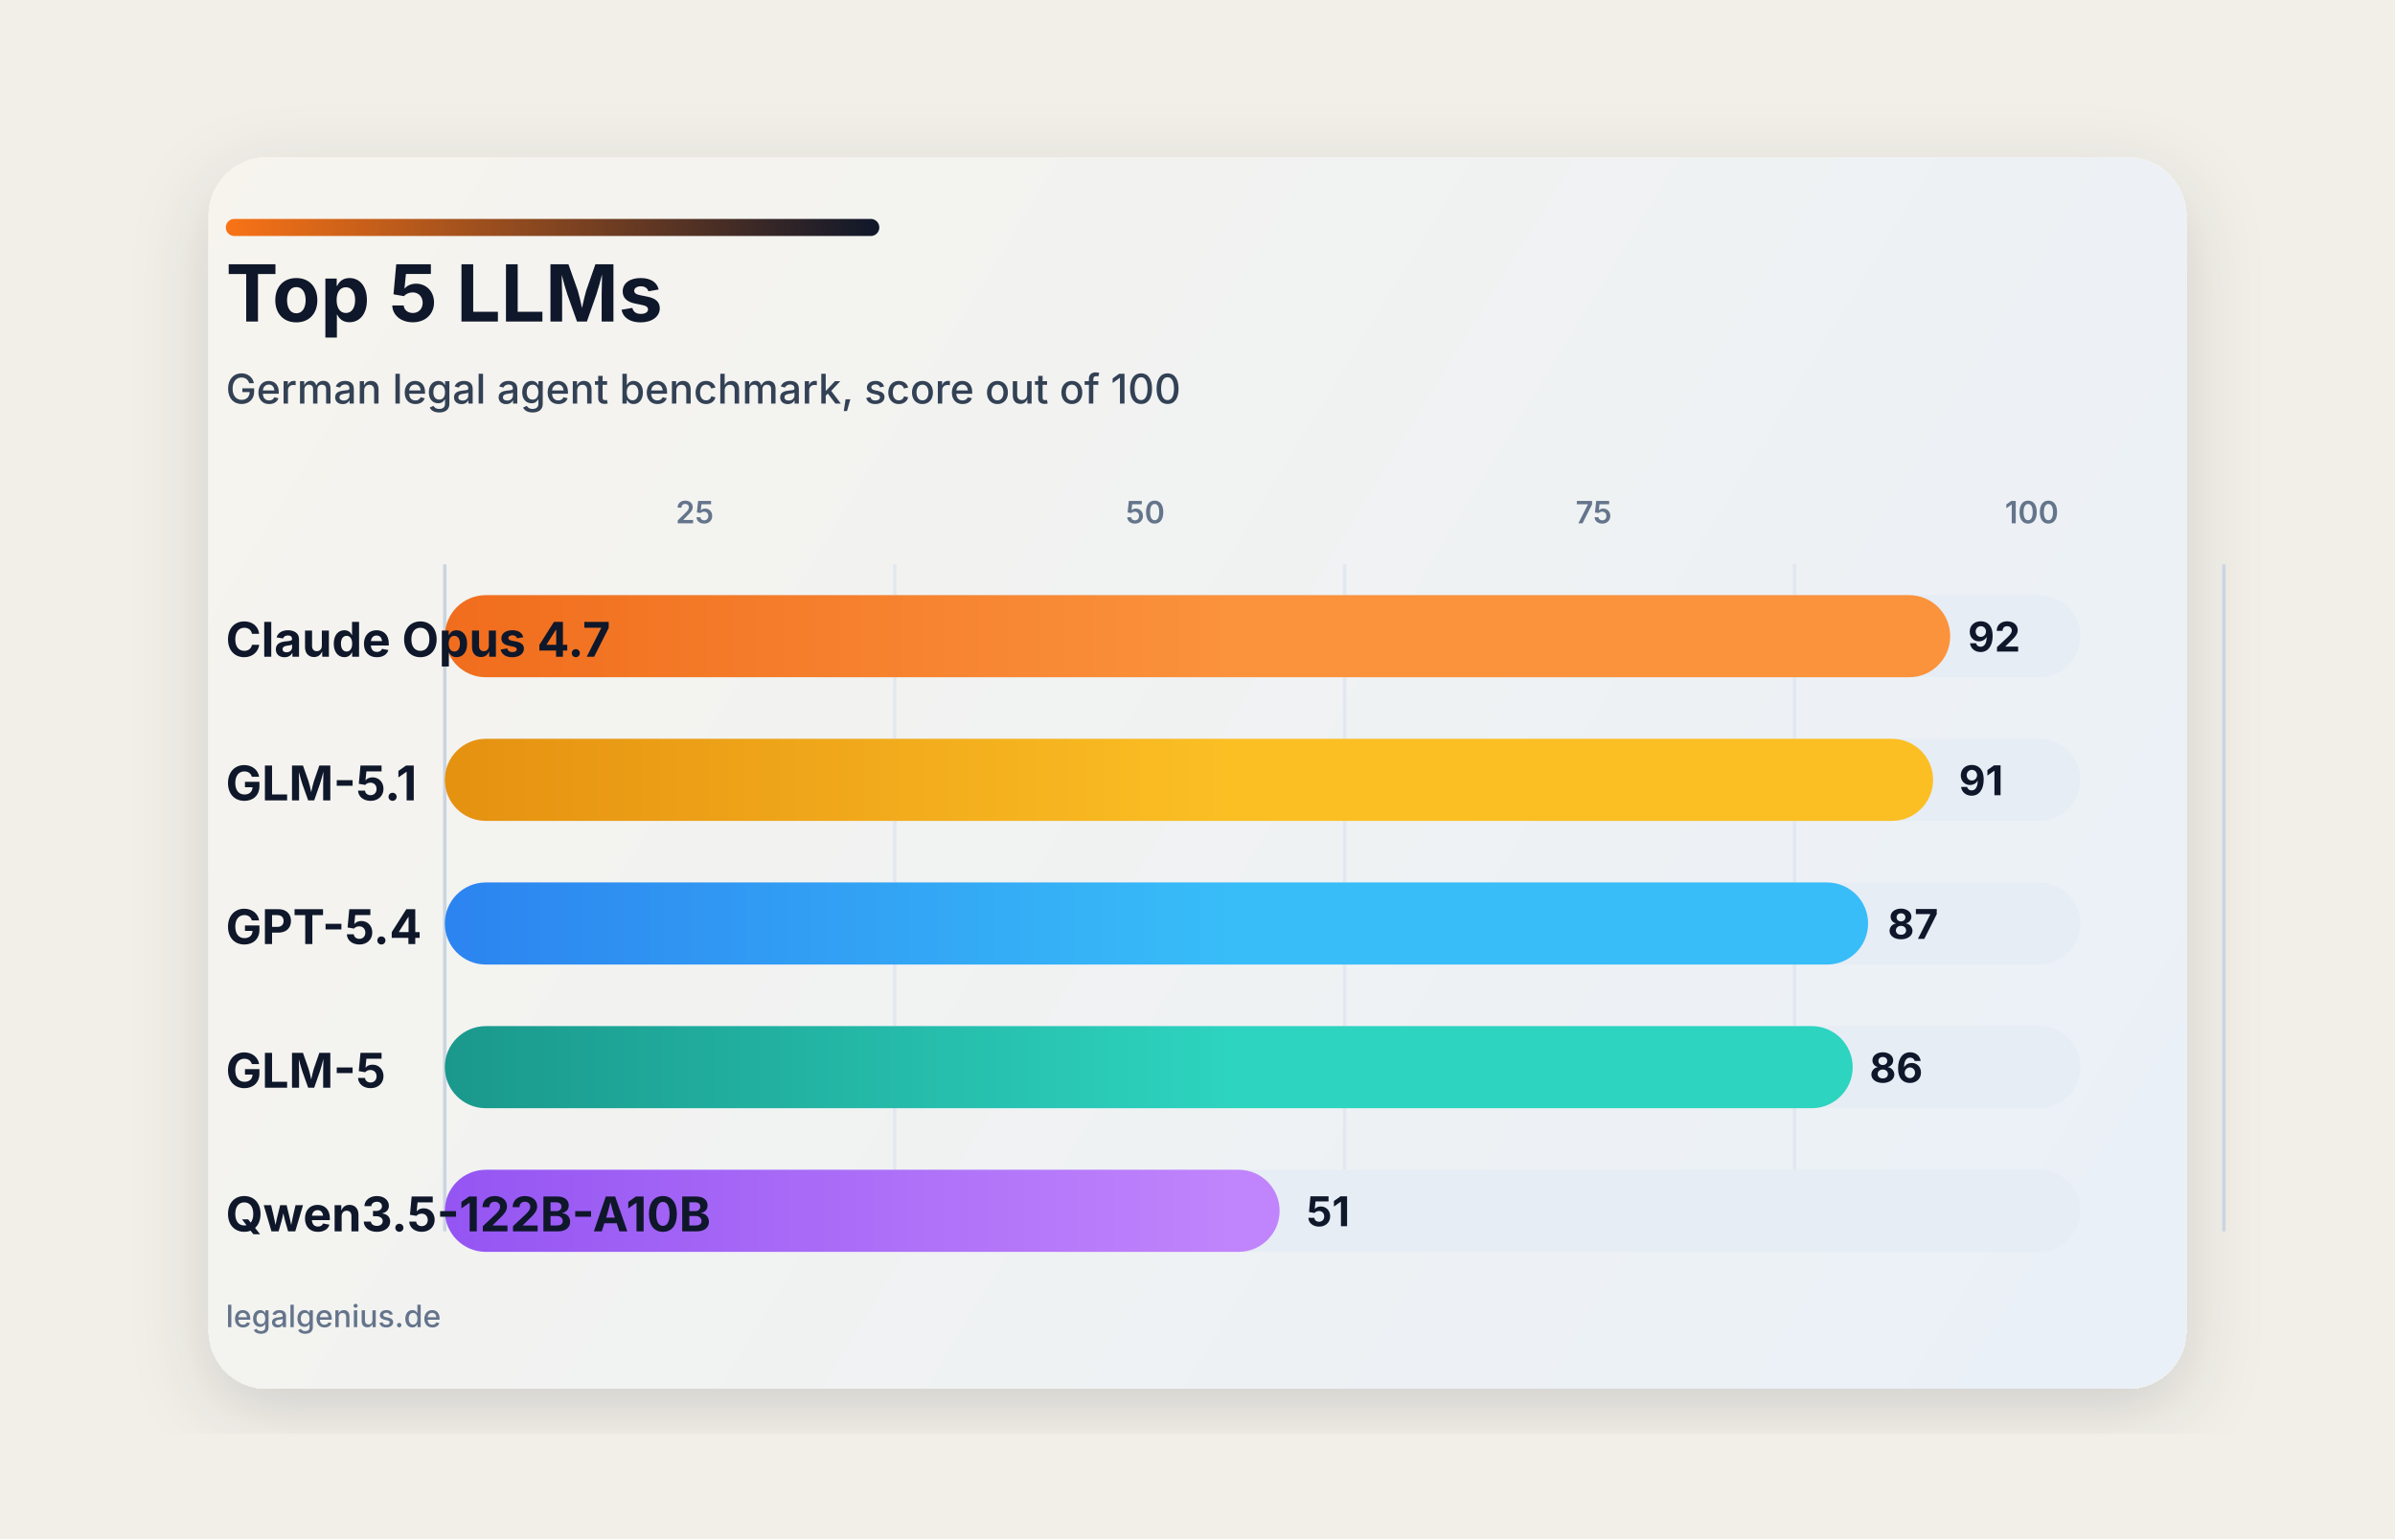
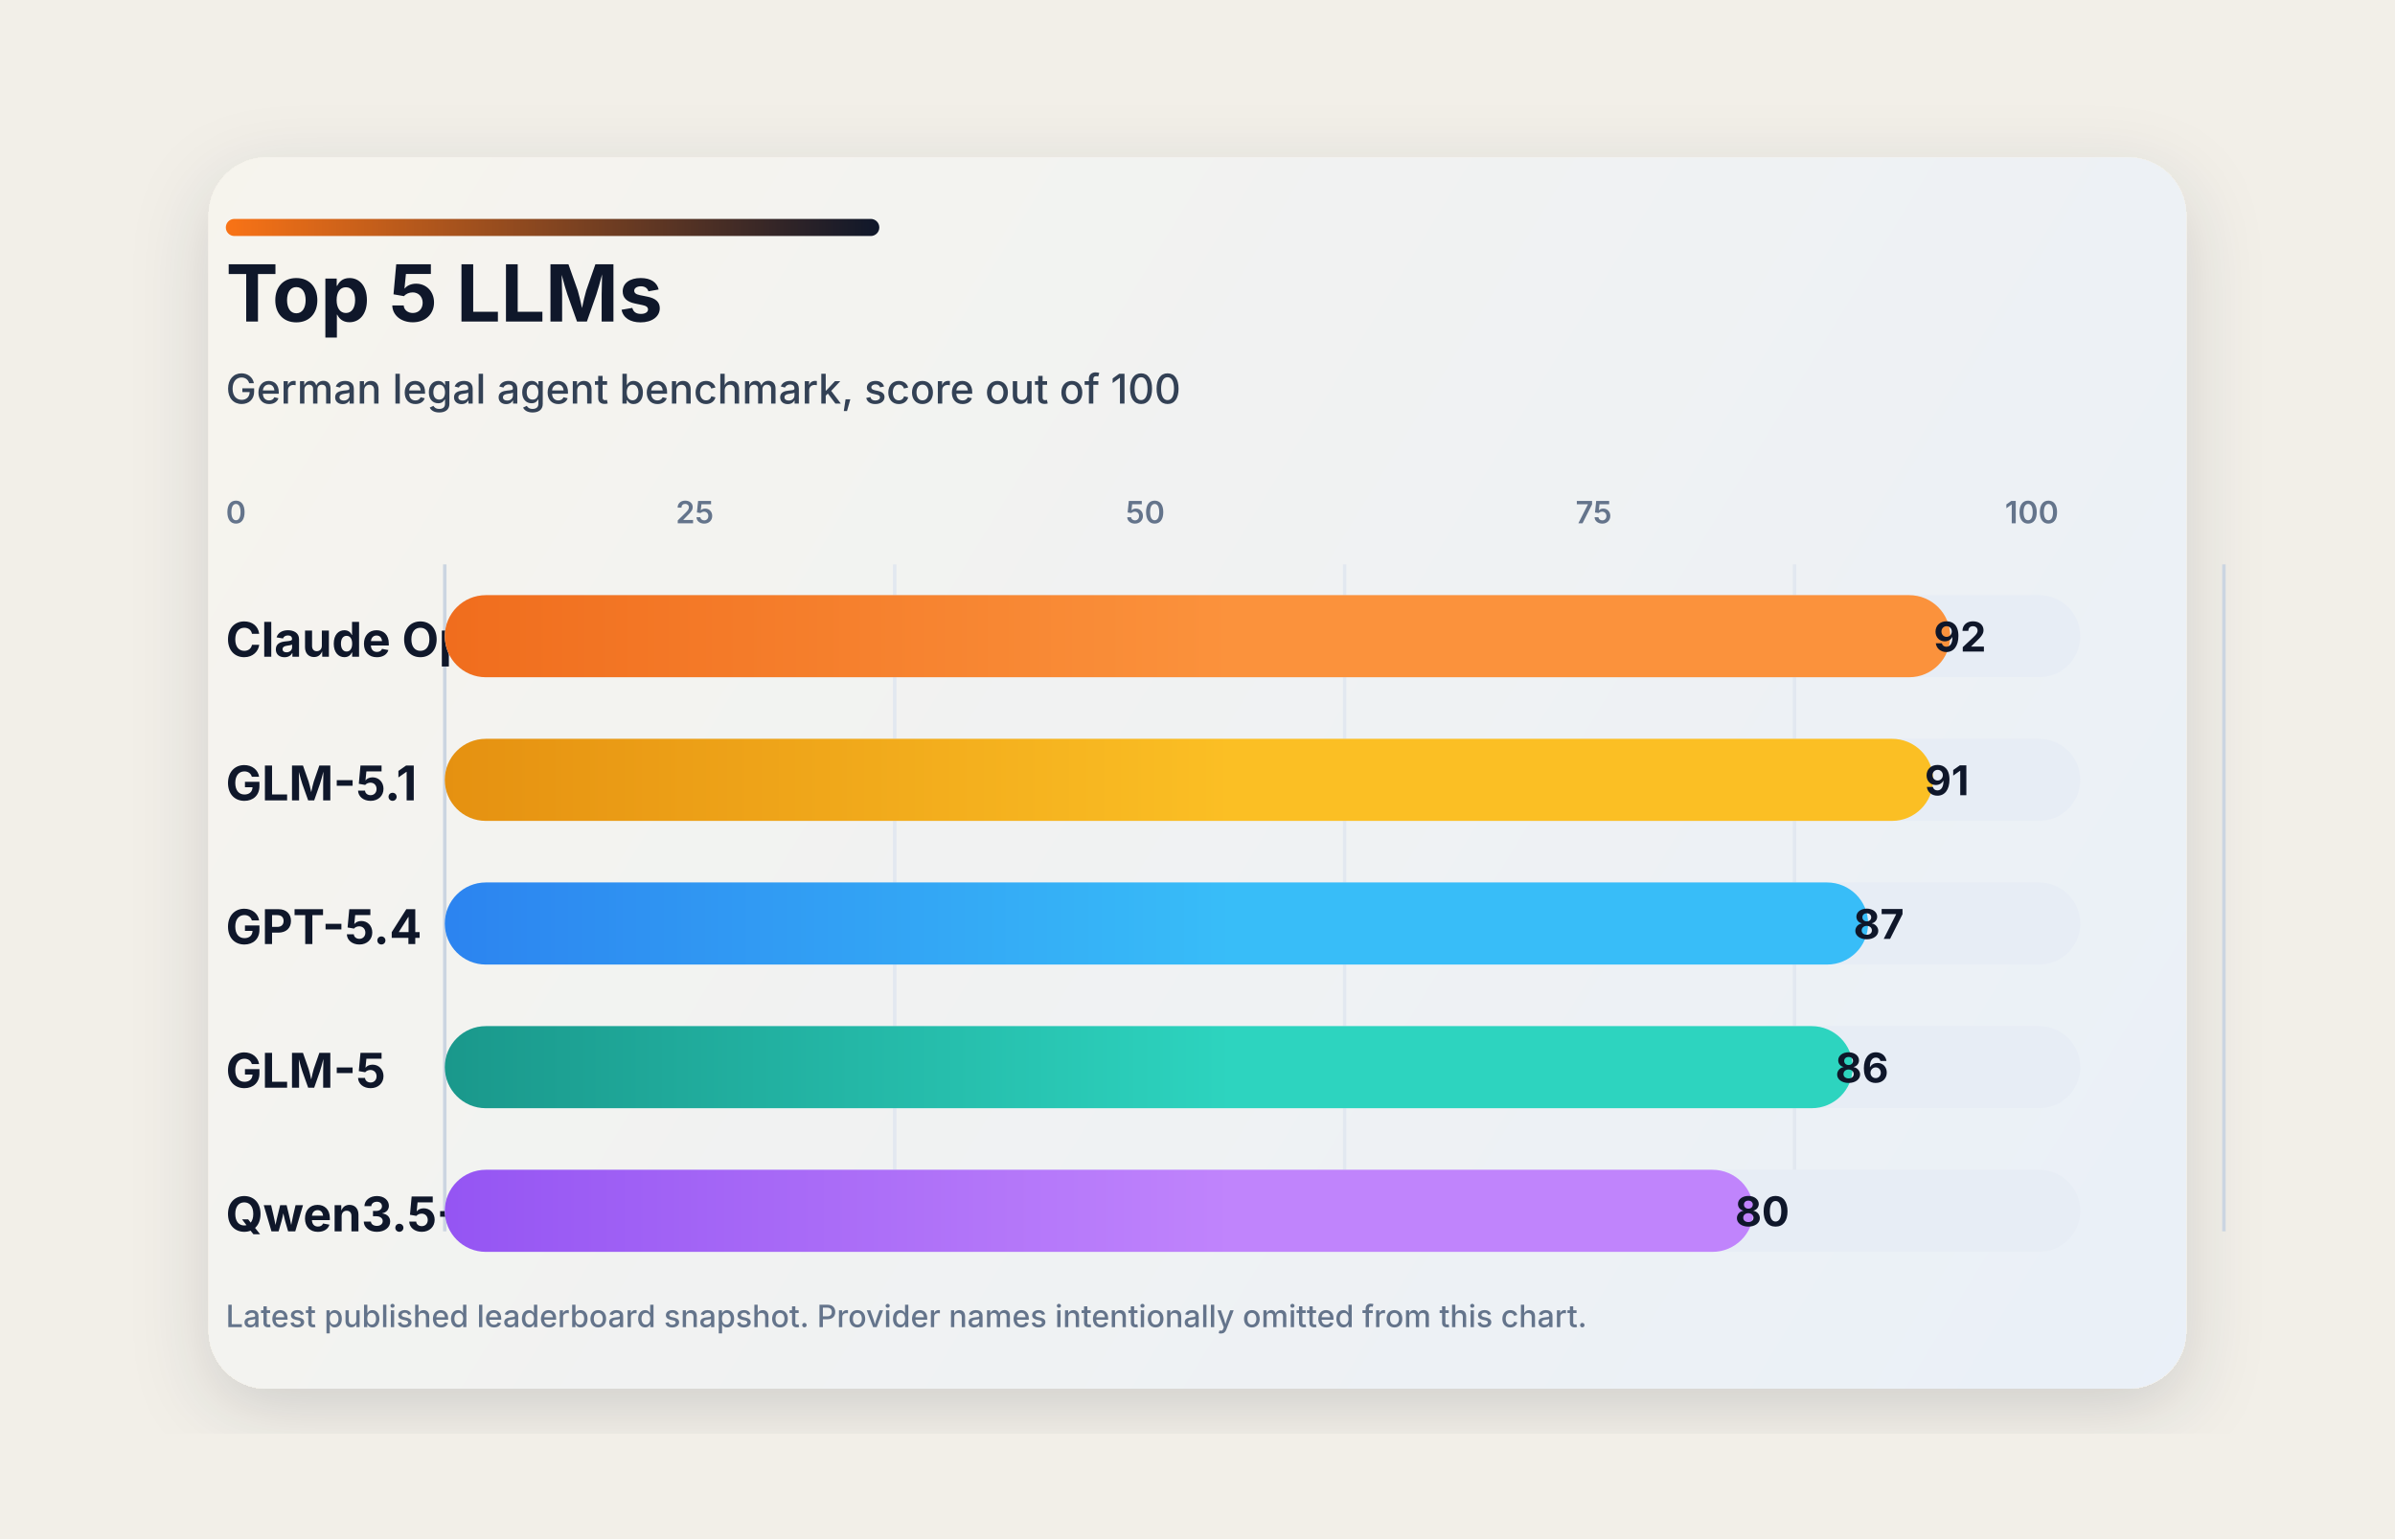
- <svg xmlns="http://www.w3.org/2000/svg" width="1400" height="900" viewBox="0 0 1400 900" fill="none" role="img" aria-labelledby="title desc" version="1.1" id="svg38">
-   <defs id="defs16">
+ <svg xmlns="http://www.w3.org/2000/svg" width="1400" height="900" viewBox="0 0 1400 900" fill="none" role="img" aria-labelledby="title desc">
+   <defs>
    <linearGradient id="bg" x1="88" y1="74" x2="1316" y2="826" gradientUnits="userSpaceOnUse">
-       <stop stop-color="#F7F4ED" id="stop1" />
-       <stop offset="1" stop-color="#E9F0F8" id="stop2" />
+       <stop stop-color="#F7F4ED" />
+       <stop offset="1" stop-color="#E9F0F8" />
    </linearGradient>
    <linearGradient id="headline" x1="132" y1="146" x2="514" y2="146" gradientUnits="userSpaceOnUse">
-       <stop stop-color="#F97316" id="stop3" />
-       <stop offset="1" stop-color="#0F172A" id="stop4" />
+       <stop stop-color="#F97316" />
+       <stop offset="1" stop-color="#0F172A" />
    </linearGradient>
    <linearGradient id="bar1" x1="0" y1="0" x2="720" y2="0" gradientUnits="userSpaceOnUse">
-       <stop stop-color="#EA580C" id="stop5" />
-       <stop offset="1" stop-color="#FB923C" id="stop6" />
+       <stop stop-color="#EA580C" />
+       <stop offset="1" stop-color="#FB923C" />
    </linearGradient>
    <linearGradient id="bar2" x1="0" y1="0" x2="720" y2="0" gradientUnits="userSpaceOnUse">
-       <stop stop-color="#D97706" id="stop7" />
-       <stop offset="1" stop-color="#FBBF24" id="stop8" />
+       <stop stop-color="#D97706" />
+       <stop offset="1" stop-color="#FBBF24" />
    </linearGradient>
    <linearGradient id="bar3" x1="0" y1="0" x2="720" y2="0" gradientUnits="userSpaceOnUse">
-       <stop stop-color="#2563EB" id="stop9" />
-       <stop offset="1" stop-color="#38BDF8" id="stop10" />
+       <stop stop-color="#2563EB" />
+       <stop offset="1" stop-color="#38BDF8" />
    </linearGradient>
    <linearGradient id="bar4" x1="0" y1="0" x2="720" y2="0" gradientUnits="userSpaceOnUse">
-       <stop stop-color="#0F766E" id="stop11" />
-       <stop offset="1" stop-color="#2DD4BF" id="stop12" />
+       <stop stop-color="#0F766E" />
+       <stop offset="1" stop-color="#2DD4BF" />
    </linearGradient>
    <linearGradient id="bar5" x1="0" y1="0" x2="720" y2="0" gradientUnits="userSpaceOnUse">
-       <stop stop-color="#7C3AED" id="stop13" />
-       <stop offset="1" stop-color="#C084FC" id="stop14" />
+       <stop stop-color="#7C3AED" />
+       <stop offset="1" stop-color="#C084FC" />
    </linearGradient>
    <filter id="shadow" x="78" y="62" width="1244" height="776" filterUnits="userSpaceOnUse" color-interpolation-filters="sRGB">
-       <feFlood flood-opacity="0" result="BackgroundImageFix" id="feFlood14" />
-       <feColorMatrix in="SourceAlpha" type="matrix" values="0 0 0 0 0 0 0 0 0 0 0 0 0 0 0 0 0 0 127 0" result="hardAlpha" id="feColorMatrix14" />
-       <feOffset dy="14" id="feOffset14" />
-       <feGaussianBlur stdDeviation="22" id="feGaussianBlur14" />
-       <feComposite in2="hardAlpha" operator="out" id="feComposite14" />
-       <feColorMatrix type="matrix" values="0 0 0 0 0.059 0 0 0 0 0.09 0 0 0 0 0.165 0 0 0 0.15 0" id="feColorMatrix15" />
-       <feBlend mode="normal" in2="BackgroundImageFix" result="effect1_dropShadow_1_1" id="feBlend15" />
-       <feBlend mode="normal" in="SourceGraphic" in2="effect1_dropShadow_1_1" result="shape" id="feBlend16" />
+       <feFlood flood-opacity="0" result="BackgroundImageFix" />
+       <feColorMatrix in="SourceAlpha" type="matrix" values="0 0 0 0 0 0 0 0 0 0 0 0 0 0 0 0 0 0 127 0" result="hardAlpha" />
+       <feOffset dy="14" />
+       <feGaussianBlur stdDeviation="22" />
+       <feComposite in2="hardAlpha" operator="out" />
+       <feColorMatrix type="matrix" values="0 0 0 0 0.059 0 0 0 0 0.09 0 0 0 0 0.165 0 0 0 0.15 0" />
+       <feBlend mode="normal" in2="BackgroundImageFix" result="effect1_dropShadow_1_1" />
+       <feBlend mode="normal" in="SourceGraphic" in2="effect1_dropShadow_1_1" result="shape" />
    </filter>
  </defs>
-   <rect width="1400" height="900" fill="#F2EFE8" id="rect16" />
-   <g filter="url(#shadow)" id="g17">
-     <rect x="122" y="92" width="1156" height="720" rx="34" fill="url(#bg)" id="rect17" />
+   <rect width="1400" height="900" fill="#F2EFE8" />
+   <g filter="url(#shadow)">
+     <rect x="122" y="92" width="1156" height="720" rx="34" fill="url(#bg)" />
  </g>
-   <rect x="132" y="128" width="382" height="10" rx="5" fill="url(#headline)" id="rect18" />
-   <text x="132" y="188" fill="#0F172A" font-family="system-ui, -apple-system, BlinkMacSystemFont, 'Segoe UI', sans-serif" font-size="46" font-weight="700" id="text18">Top 5 LLMs</text>
-   <text x="132" y="236" fill="#334155" font-family="system-ui, -apple-system, BlinkMacSystemFont, 'Segoe UI', sans-serif" font-size="24" font-weight="500" id="text19">German legal agent benchmark, score out of 100</text>
-   <text x="132" y="306" fill="#64748b" font-family="system-ui, '-apple-system', BlinkMacSystemFont, 'Segoe UI', sans-serif" font-size="18px" font-weight="600" id="text20" />
-   <text x="395" y="306" fill="#64748B" font-family="system-ui, -apple-system, BlinkMacSystemFont, 'Segoe UI', sans-serif" font-size="18" font-weight="600" id="text21">25</text>
-   <text x="658" y="306" fill="#64748B" font-family="system-ui, -apple-system, BlinkMacSystemFont, 'Segoe UI', sans-serif" font-size="18" font-weight="600" id="text22">50</text>
-   <text x="921" y="306" fill="#64748B" font-family="system-ui, -apple-system, BlinkMacSystemFont, 'Segoe UI', sans-serif" font-size="18" font-weight="600" id="text23">75</text>
-   <text x="1172" y="306" fill="#64748B" font-family="system-ui, -apple-system, BlinkMacSystemFont, 'Segoe UI', sans-serif" font-size="18" font-weight="600" id="text24">100</text>
-   <line x1="260" y1="330" x2="260" y2="720" stroke="#CBD5E1" stroke-width="2" id="line24" />
-   <line x1="523" y1="330" x2="523" y2="720" stroke="#E2E8F0" stroke-width="2" id="line25" />
-   <line x1="786" y1="330" x2="786" y2="720" stroke="#E2E8F0" stroke-width="2" id="line26" />
-   <line x1="1049" y1="330" x2="1049" y2="720" stroke="#E2E8F0" stroke-width="2" id="line27" />
-   <line x1="1300" y1="330" x2="1300" y2="720" stroke="#CBD5E1" stroke-width="2" id="line28" />
-   <rect x="260" y="348" width="956" height="48" rx="24" fill="#E7EDF5" id="rect28" />
-   <rect x="260" y="348" width="880" height="48" rx="24" fill="url(#bar1)" id="rect29" />
-   <text x="1181" y="381" text-anchor="end" fill="#0f172a" font-family="system-ui, '-apple-system', BlinkMacSystemFont, 'Segoe UI', sans-serif" font-size="24px" font-weight="700" id="text29">92</text>
-   <rect x="260" y="432" width="956" height="48" rx="24" fill="#E7EDF5" id="rect30" />
-   <rect x="260" y="432" width="870" height="48" rx="24" fill="url(#bar2)" id="rect31" />
-   <text x="1171" y="465" text-anchor="end" fill="#0f172a" font-family="system-ui, '-apple-system', BlinkMacSystemFont, 'Segoe UI', sans-serif" font-size="24px" font-weight="700" id="text31">91</text>
-   <rect x="260" y="516" width="956" height="48" rx="24" fill="#E7EDF5" id="rect32" />
-   <rect x="260" y="516" width="832" height="48" rx="24" fill="url(#bar3)" id="rect33" />
-   <text x="1133" y="549" text-anchor="end" fill="#0f172a" font-family="system-ui, '-apple-system', BlinkMacSystemFont, 'Segoe UI', sans-serif" font-size="24px" font-weight="700" id="text33">87</text>
-   <rect x="260" y="600" width="956" height="48" rx="24" fill="#E7EDF5" id="rect34" />
-   <rect x="260" y="600" width="823" height="48" rx="24" fill="url(#bar4)" id="rect35" />
-   <text x="1124" y="633" text-anchor="end" fill="#0f172a" font-family="system-ui, '-apple-system', BlinkMacSystemFont, 'Segoe UI', sans-serif" font-size="24px" font-weight="700" id="text35">86</text>
-   <rect x="260" y="684" width="956" height="48" rx="24" fill="#E7EDF5" id="rect36" />
-   <rect x="260" y="684" width="488" height="48" rx="24" fill="url(#bar5)" id="rect37" />
-   <text x="789" y="717" text-anchor="end" fill="#0f172a" font-family="system-ui, '-apple-system', BlinkMacSystemFont, 'Segoe UI', sans-serif" font-size="24px" font-weight="700" id="text37">51</text>
-   <text x="132" y="776" fill="#64748b" font-family="system-ui, '-apple-system', BlinkMacSystemFont, 'Segoe UI', sans-serif" font-size="18px" font-weight="500" id="text38">legalgenius.de</text>
-   <text x="132" y="384" fill="#0F172A" font-family="system-ui, -apple-system, BlinkMacSystemFont, 'Segoe UI', sans-serif" font-size="28" font-weight="650" id="text28">Claude Opus 4.7</text>
-   <text x="132" y="468" fill="#0F172A" font-family="system-ui, -apple-system, BlinkMacSystemFont, 'Segoe UI', sans-serif" font-size="28" font-weight="650" id="text30">GLM-5.1</text>
-   <text x="132" y="552" fill="#0F172A" font-family="system-ui, -apple-system, BlinkMacSystemFont, 'Segoe UI', sans-serif" font-size="28" font-weight="650" id="text32">GPT-5.4</text>
-   <text x="132" y="636" fill="#0F172A" font-family="system-ui, -apple-system, BlinkMacSystemFont, 'Segoe UI', sans-serif" font-size="28" font-weight="650" id="text34">GLM-5</text>
-   <text x="132" y="720" fill="#0F172A" font-family="system-ui, -apple-system, BlinkMacSystemFont, 'Segoe UI', sans-serif" font-size="28" font-weight="650" id="text36">Qwen3.5-122B-A10B</text>
+   <rect x="132" y="128" width="382" height="10" rx="5" fill="url(#headline)" />
+   <text x="132" y="188" fill="#0F172A" font-family="system-ui, -apple-system, BlinkMacSystemFont, 'Segoe UI', sans-serif" font-size="46" font-weight="700">Top 5 LLMs</text>
+   <text x="132" y="236" fill="#334155" font-family="system-ui, -apple-system, BlinkMacSystemFont, 'Segoe UI', sans-serif" font-size="24" font-weight="500">German legal agent benchmark, score out of 100</text>
+   <text x="132" y="306" fill="#64748B" font-family="system-ui, -apple-system, BlinkMacSystemFont, 'Segoe UI', sans-serif" font-size="18" font-weight="600">0</text>
+   <text x="395" y="306" fill="#64748B" font-family="system-ui, -apple-system, BlinkMacSystemFont, 'Segoe UI', sans-serif" font-size="18" font-weight="600">25</text>
+   <text x="658" y="306" fill="#64748B" font-family="system-ui, -apple-system, BlinkMacSystemFont, 'Segoe UI', sans-serif" font-size="18" font-weight="600">50</text>
+   <text x="921" y="306" fill="#64748B" font-family="system-ui, -apple-system, BlinkMacSystemFont, 'Segoe UI', sans-serif" font-size="18" font-weight="600">75</text>
+   <text x="1172" y="306" fill="#64748B" font-family="system-ui, -apple-system, BlinkMacSystemFont, 'Segoe UI', sans-serif" font-size="18" font-weight="600">100</text>
+   <line x1="260" y1="330" x2="260" y2="720" stroke="#CBD5E1" stroke-width="2" />
+   <line x1="523" y1="330" x2="523" y2="720" stroke="#E2E8F0" stroke-width="2" />
+   <line x1="786" y1="330" x2="786" y2="720" stroke="#E2E8F0" stroke-width="2" />
+   <line x1="1049" y1="330" x2="1049" y2="720" stroke="#E2E8F0" stroke-width="2" />
+   <line x1="1300" y1="330" x2="1300" y2="720" stroke="#CBD5E1" stroke-width="2" />
+   <text x="132" y="384" fill="#0F172A" font-family="system-ui, -apple-system, BlinkMacSystemFont, 'Segoe UI', sans-serif" font-size="28" font-weight="650">Claude Opus 4.7</text>
+   <rect x="260" y="348" width="956" height="48" rx="24" fill="#E7EDF5" />
+   <rect x="260" y="348" width="880" height="48" rx="24" fill="url(#bar1)" />
+   <text x="1161" y="381" text-anchor="end" fill="#0F172A" font-family="system-ui, -apple-system, BlinkMacSystemFont, 'Segoe UI', sans-serif" font-size="24" font-weight="700">92</text>
+   <text x="132" y="468" fill="#0F172A" font-family="system-ui, -apple-system, BlinkMacSystemFont, 'Segoe UI', sans-serif" font-size="28" font-weight="650">GLM-5.1</text>
+   <rect x="260" y="432" width="956" height="48" rx="24" fill="#E7EDF5" />
+   <rect x="260" y="432" width="870" height="48" rx="24" fill="url(#bar2)" />
+   <text x="1151" y="465" text-anchor="end" fill="#0F172A" font-family="system-ui, -apple-system, BlinkMacSystemFont, 'Segoe UI', sans-serif" font-size="24" font-weight="700">91</text>
+   <text x="132" y="552" fill="#0F172A" font-family="system-ui, -apple-system, BlinkMacSystemFont, 'Segoe UI', sans-serif" font-size="28" font-weight="650">GPT-5.4</text>
+   <rect x="260" y="516" width="956" height="48" rx="24" fill="#E7EDF5" />
+   <rect x="260" y="516" width="832" height="48" rx="24" fill="url(#bar3)" />
+   <text x="1113" y="549" text-anchor="end" fill="#0F172A" font-family="system-ui, -apple-system, BlinkMacSystemFont, 'Segoe UI', sans-serif" font-size="24" font-weight="700">87</text>
+   <text x="132" y="636" fill="#0F172A" font-family="system-ui, -apple-system, BlinkMacSystemFont, 'Segoe UI', sans-serif" font-size="28" font-weight="650">GLM-5</text>
+   <rect x="260" y="600" width="956" height="48" rx="24" fill="#E7EDF5" />
+   <rect x="260" y="600" width="823" height="48" rx="24" fill="url(#bar4)" />
+   <text x="1104" y="633" text-anchor="end" fill="#0F172A" font-family="system-ui, -apple-system, BlinkMacSystemFont, 'Segoe UI', sans-serif" font-size="24" font-weight="700">86</text>
+   <text x="132" y="720" fill="#0F172A" font-family="system-ui, -apple-system, BlinkMacSystemFont, 'Segoe UI', sans-serif" font-size="28" font-weight="650">Qwen3.5-397B-A17B</text>
+   <rect x="260" y="684" width="956" height="48" rx="24" fill="#E7EDF5" />
+   <rect x="260" y="684" width="765" height="48" rx="24" fill="url(#bar5)" />
+   <text x="1046" y="717" text-anchor="end" fill="#0F172A" font-family="system-ui, -apple-system, BlinkMacSystemFont, 'Segoe UI', sans-serif" font-size="24" font-weight="700">80</text>
+   <text x="132" y="776" fill="#64748B" font-family="system-ui, -apple-system, BlinkMacSystemFont, 'Segoe UI', sans-serif" font-size="18" font-weight="500">Latest published leaderboard snapshot. Provider names intentionally omitted from this chart.</text>
</svg>
